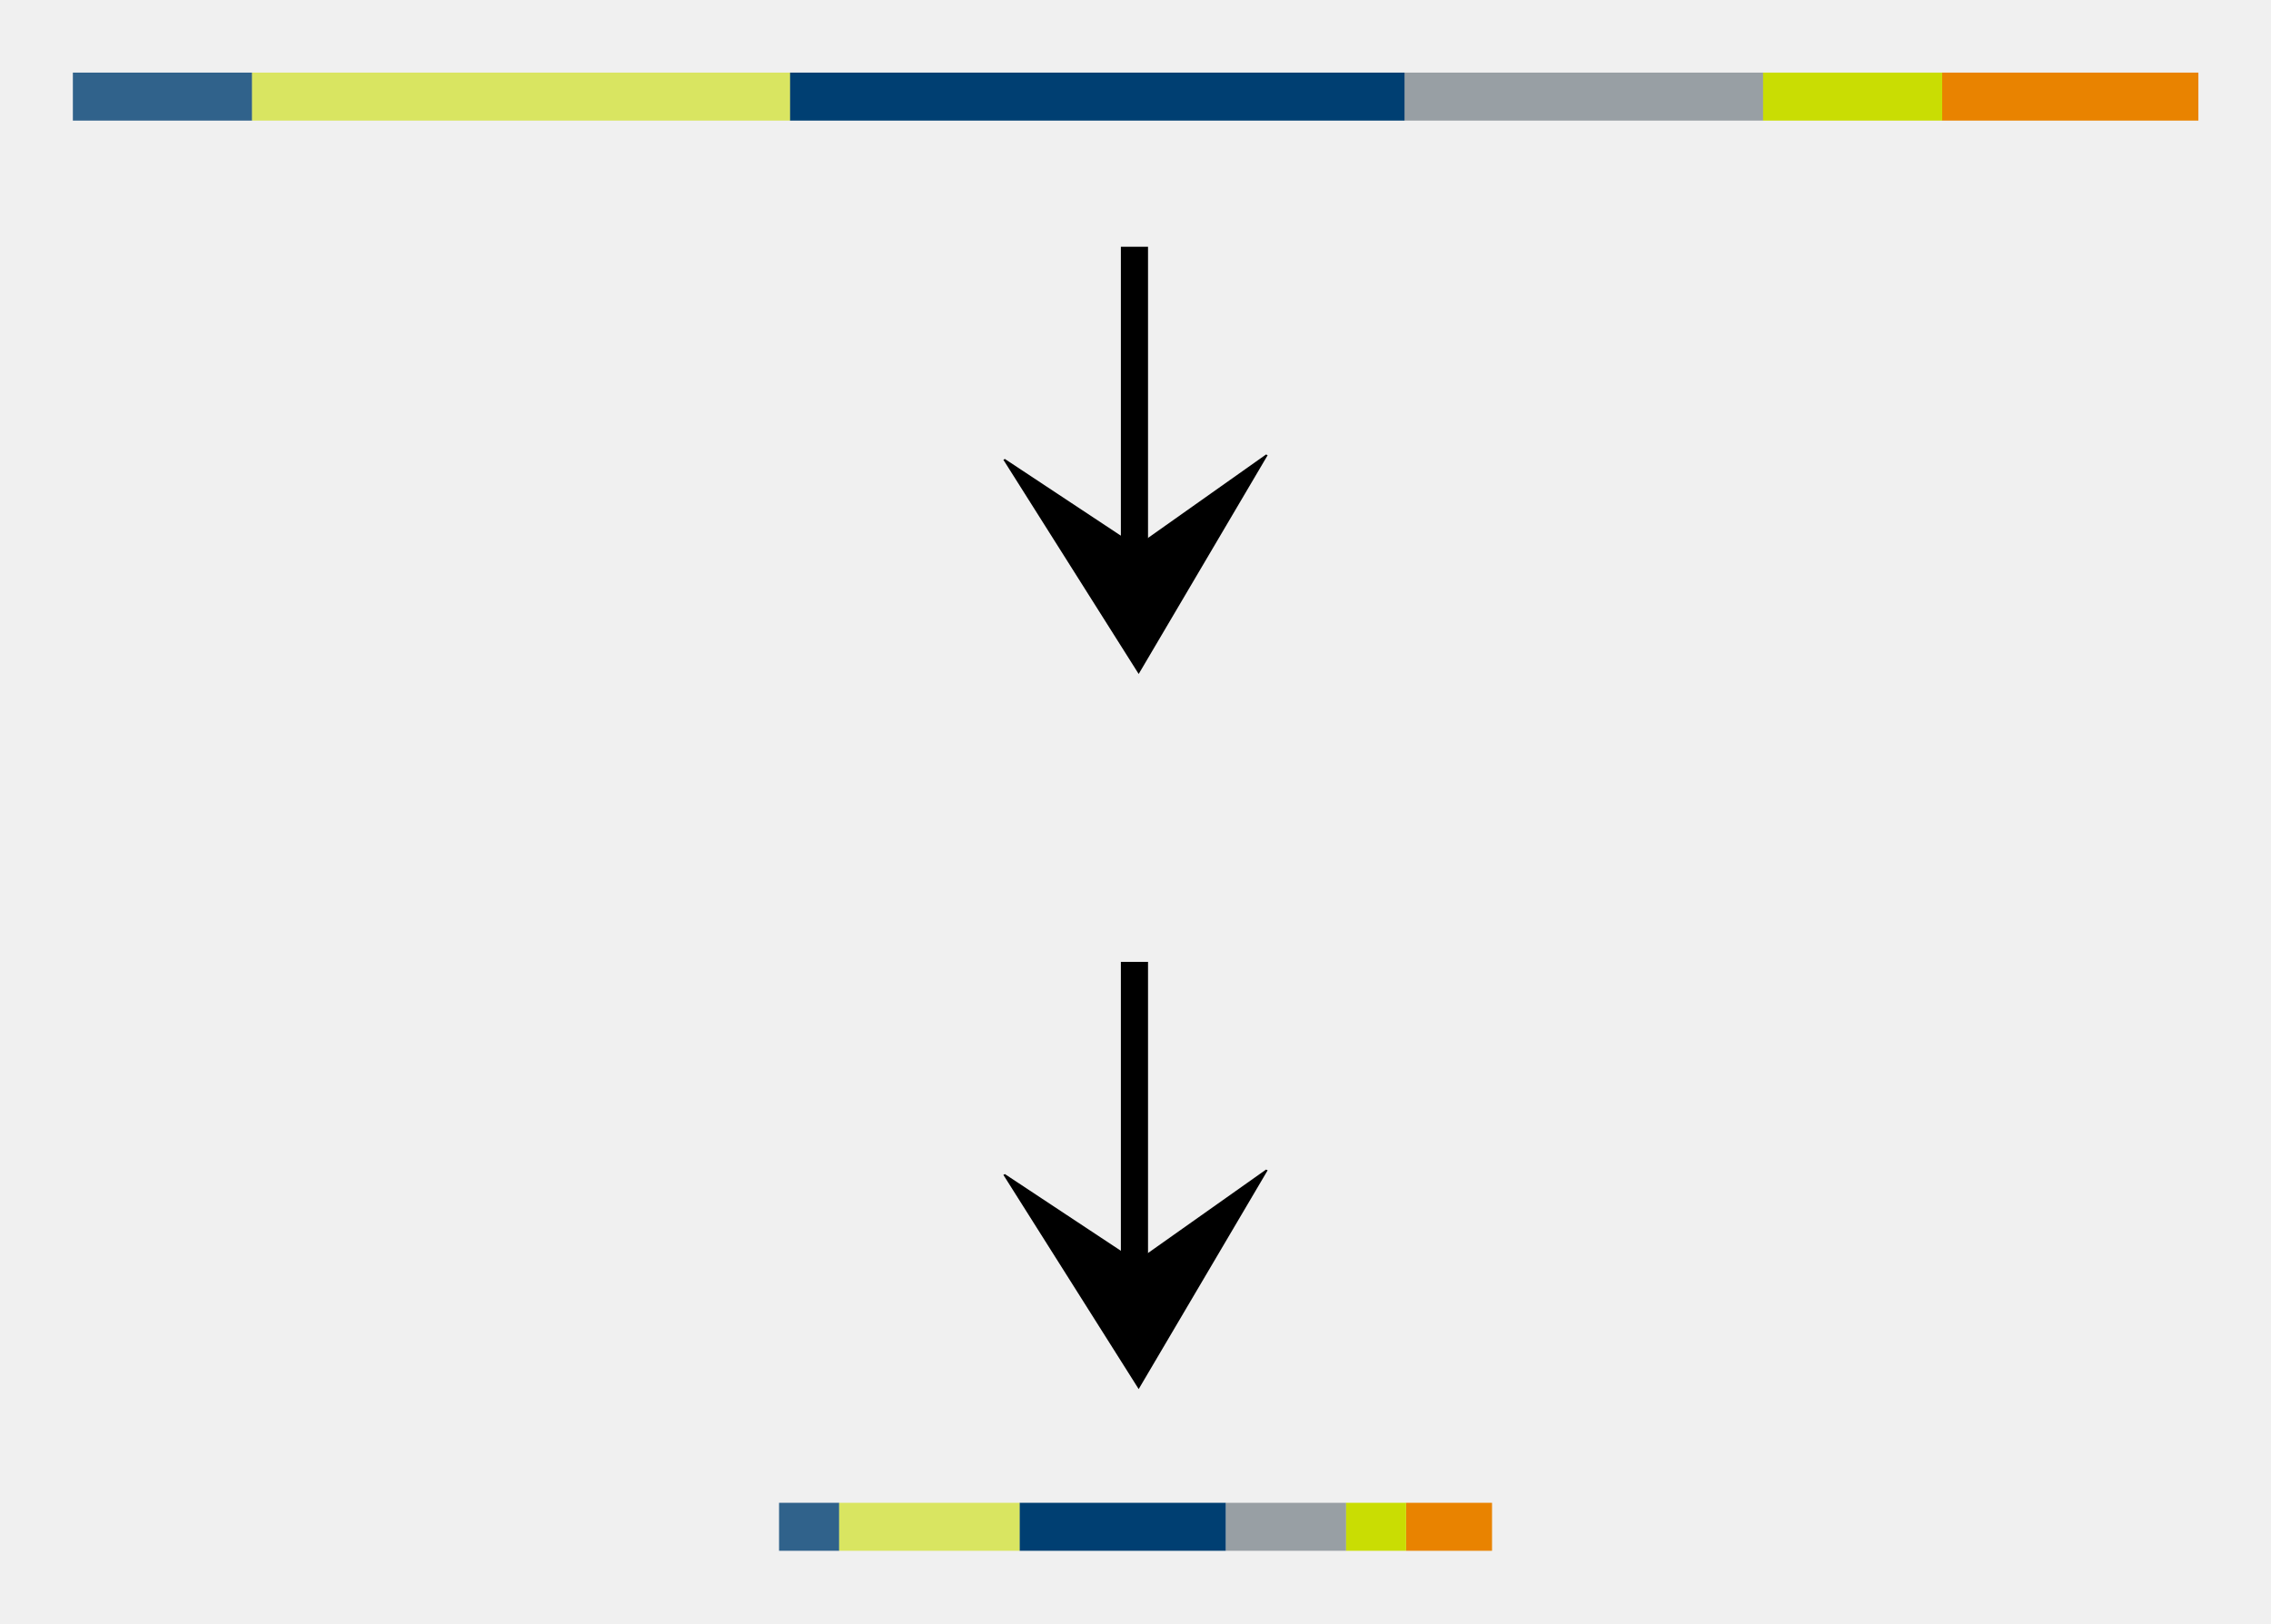
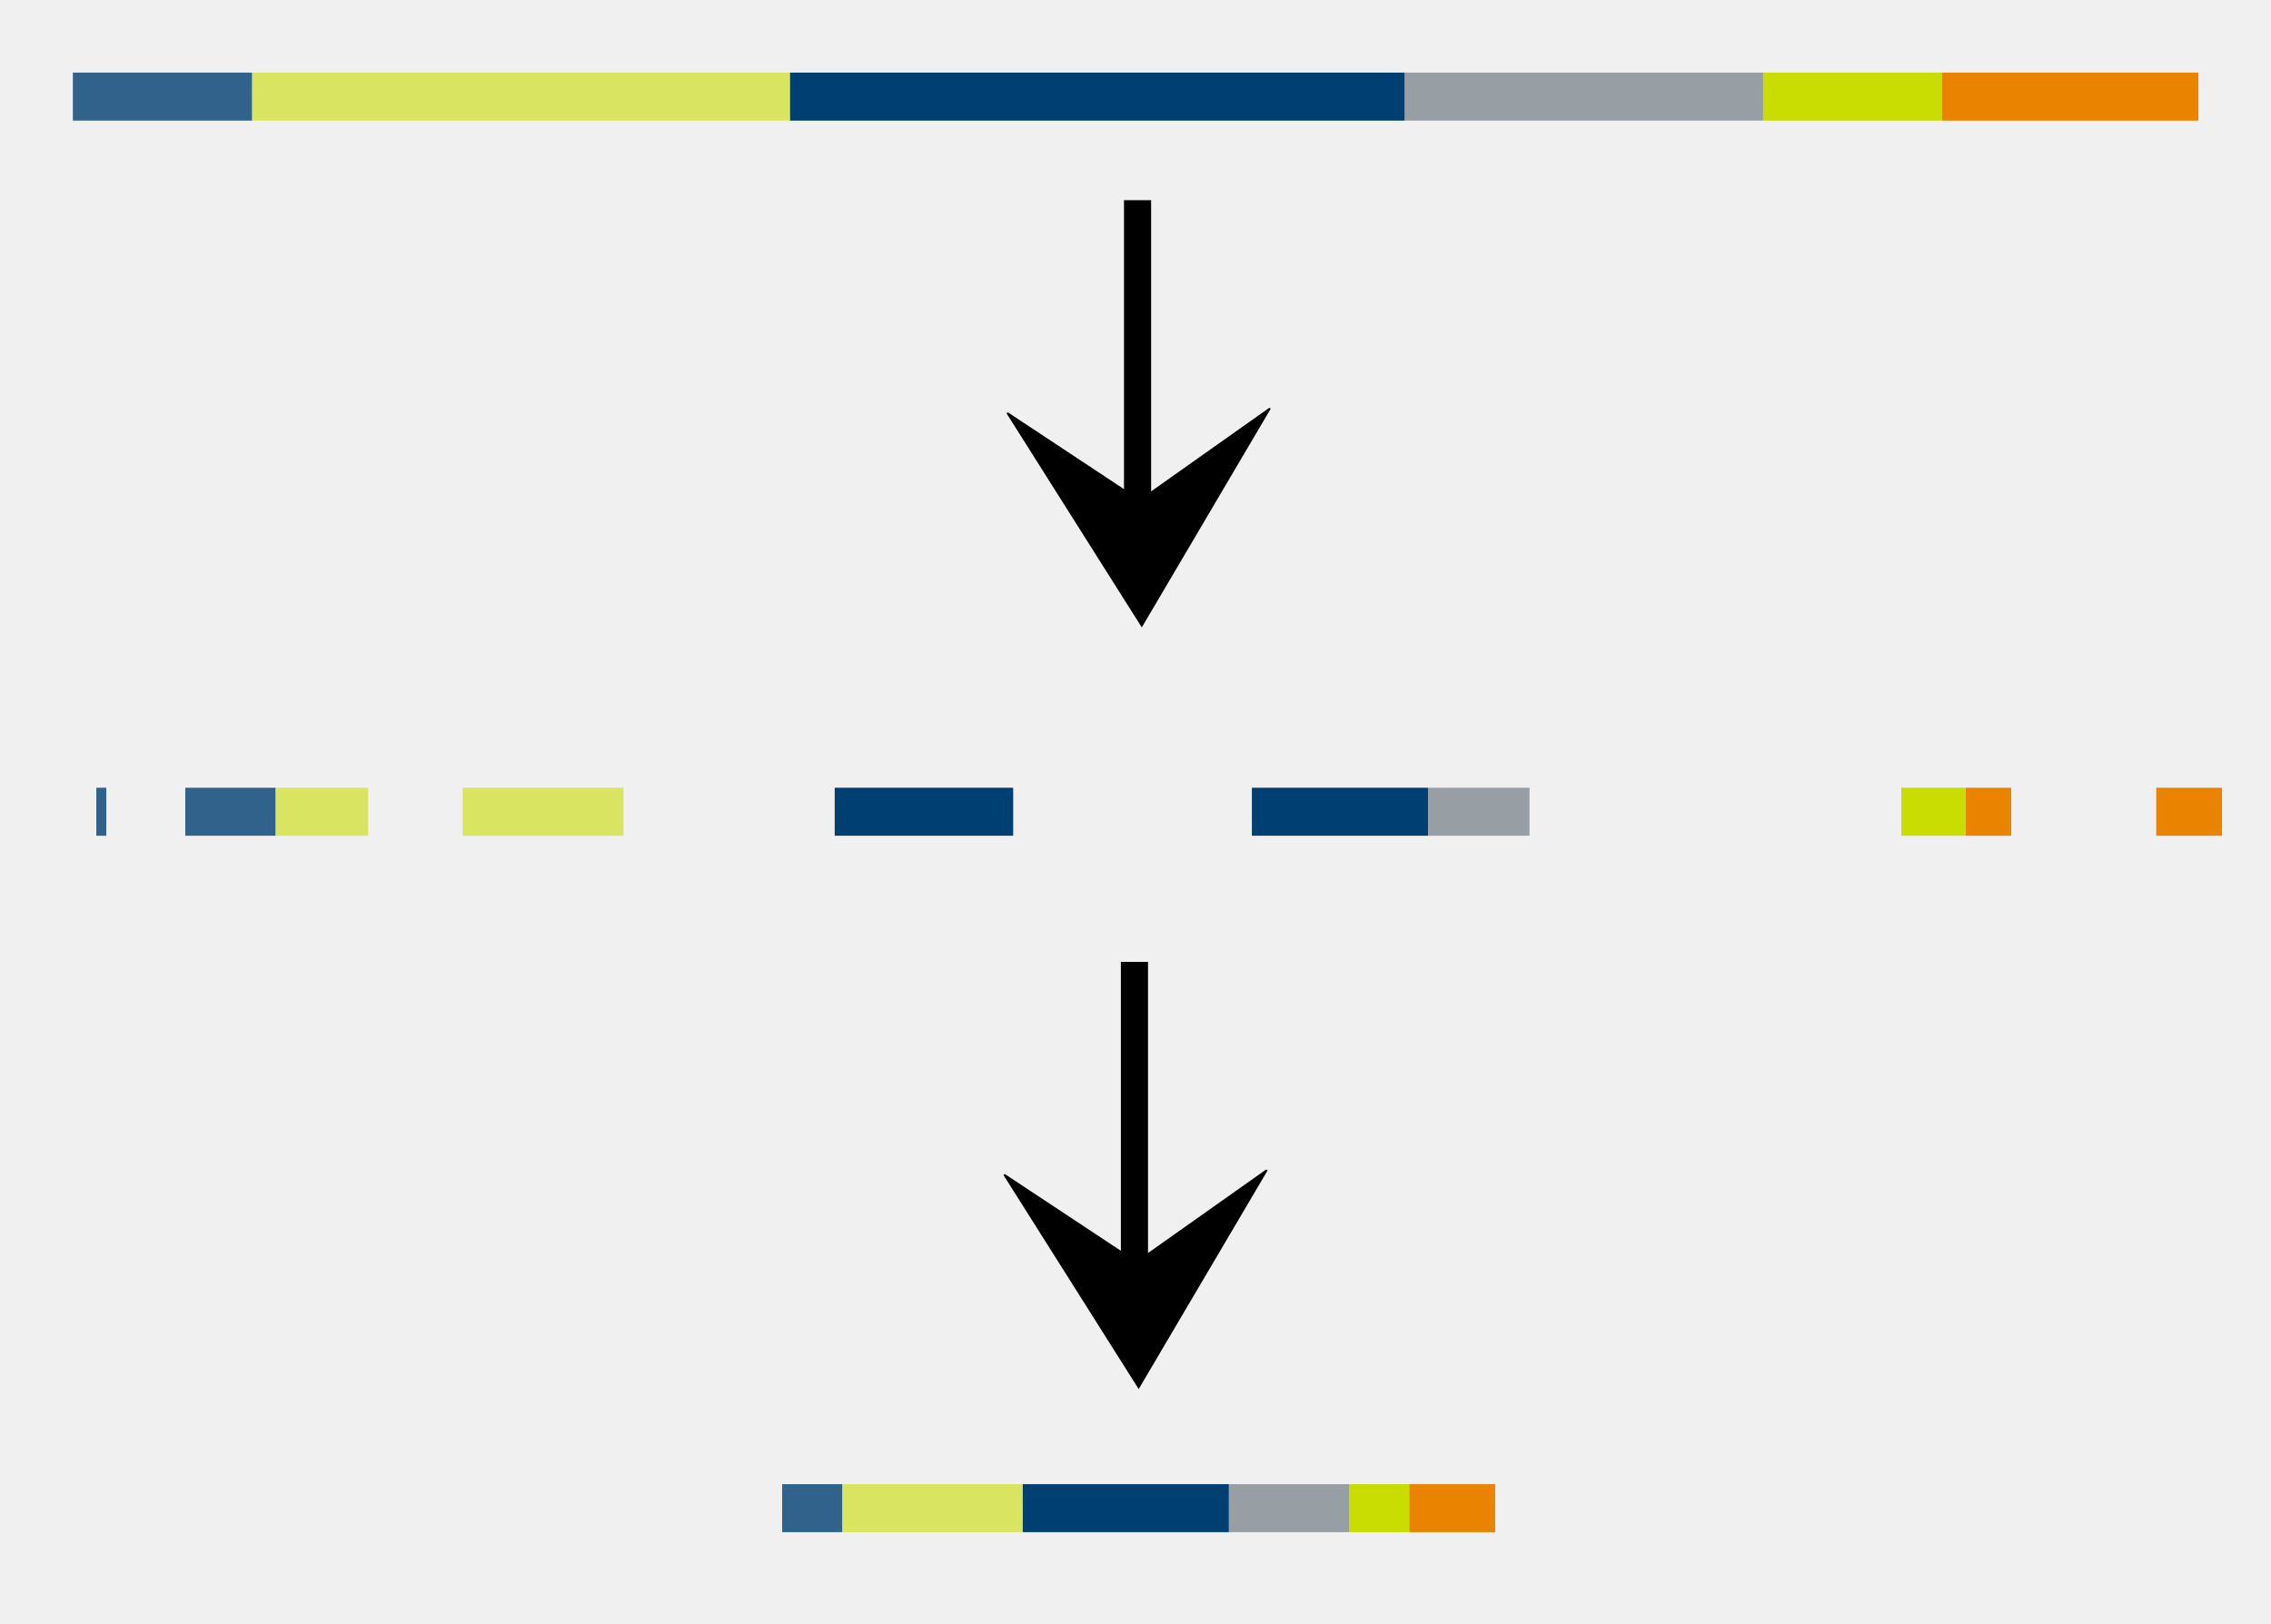
<svg xmlns="http://www.w3.org/2000/svg" width="625.509" height="447.199" id="svg16748" version="1.1">
  <defs id="defs16750">
    <clipPath clipPathUnits="userSpaceOnUse" id="clipPath16908-5">
      <g id="g16910-2" transform="matrix(0.5,0,0,15.4045,50.33019,-6103.155)">
        <rect y="402.261" x="110.295" height="13.074" width="17.034" id="rect16912-8" style="fill:#000000;fill-opacity:1;stroke:#000000;stroke-width:14.768;stroke-miterlimit:3.9;stroke-opacity:1;stroke-dasharray:none;stroke-dashoffset:1.25" />
        <rect y="395.059" x="184.281" height="23.516" width="17.576" id="rect16914-7" style="fill:#000000;fill-opacity:1;stroke:#000000;stroke-width:14.226;stroke-miterlimit:3.9;stroke-opacity:1;stroke-dasharray:none;stroke-dashoffset:1.25" />
        <rect y="396.917" x="255.446" height="21.782" width="58.416" id="rect16916-9" style="fill:#000000;fill-opacity:1;stroke:#000000;stroke-width:12;stroke-miterlimit:3.9;stroke-opacity:1;stroke-dasharray:none;stroke-dashoffset:1.25" />
        <rect y="390.976" x="372.277" height="33.663" width="53.465" id="rect16918-5" style="fill:#000000;fill-opacity:1;stroke:#000000;stroke-width:12;stroke-miterlimit:3.9;stroke-opacity:1;stroke-dasharray:none;stroke-dashoffset:1.25" />
        <rect y="388.006" x="516.832" height="51.485" width="88.119" id="rect16920-1" style="fill:#000000;fill-opacity:1;stroke:#000000;stroke-width:12;stroke-miterlimit:3.9;stroke-opacity:1;stroke-dasharray:none;stroke-dashoffset:1.25" />
        <rect y="383.055" x="652.475" height="35.644" width="26.733" id="rect16922-9" style="fill:#000000;fill-opacity:1;stroke:#000000;stroke-width:12;stroke-miterlimit:3.9;stroke-opacity:1;stroke-dasharray:none;stroke-dashoffset:1.25" />
      </g>
    </clipPath>
-     <clipPath clipPathUnits="userSpaceOnUse" id="clipPath17198">
-       <g transform="matrix(0.5,0,0,15.4045,50.33019,-6103.155)" id="g17200">
-         <rect style="fill:#000000;fill-opacity:1;stroke:#000000;stroke-width:14.768;stroke-miterlimit:3.9;stroke-opacity:1;stroke-dasharray:none;stroke-dashoffset:1.25" id="rect17202" width="17.034" height="13.074" x="110.295" y="402.261" />
-         <rect style="fill:#000000;fill-opacity:1;stroke:#000000;stroke-width:14.226;stroke-miterlimit:3.9;stroke-opacity:1;stroke-dasharray:none;stroke-dashoffset:1.25" id="rect17204" width="17.576" height="23.516" x="184.281" y="395.059" />
-         <rect style="fill:#000000;fill-opacity:1;stroke:#000000;stroke-width:12;stroke-miterlimit:3.9;stroke-opacity:1;stroke-dasharray:none;stroke-dashoffset:1.25" id="rect17206" width="58.416" height="21.782" x="255.446" y="396.917" />
-         <rect style="fill:#000000;fill-opacity:1;stroke:#000000;stroke-width:12;stroke-miterlimit:3.9;stroke-opacity:1;stroke-dasharray:none;stroke-dashoffset:1.25" id="rect17208" width="53.465" height="33.663" x="372.277" y="390.976" />
-         <rect style="fill:#000000;fill-opacity:1;stroke:#000000;stroke-width:12;stroke-miterlimit:3.9;stroke-opacity:1;stroke-dasharray:none;stroke-dashoffset:1.25" id="rect17210" width="88.119" height="51.485" x="516.832" y="388.006" />
-         <rect style="fill:#000000;fill-opacity:1;stroke:#000000;stroke-width:12;stroke-miterlimit:3.9;stroke-opacity:1;stroke-dasharray:none;stroke-dashoffset:1.25" id="rect17212" width="26.733" height="35.644" x="652.475" y="383.055" />
-       </g>
-     </clipPath>
  </defs>
  <g id="layer1" transform="translate(-55.91861,-19.80926)">
-     <g id="g17214" transform="translate(-5.029692,-44.96753)">
-       <g clip-path="url(#clipPath17198)" transform="matrix(2,0,0,0.0649161,-118.4822,275.0643)" id="g14274">
-         <g id="g17173">
-           <path id="path10295-0" d="m 386.708,306.886 -35.3,0 0,-203.661 35.3,0 0,203.661 z m 0,0 0,0 z m -35.3,-203.661 0,0 z" style="fill:#e98300;fill-rule:evenodd;stroke:none;visibility:visible" />
-           <rect transform="matrix(0,1,-1,0,0,0)" id="rect10299-1" height="35.334" width="203.7" y="-386.708" x="103.206" style="fill:none;stroke:none;visibility:visible" />
-           <path id="path10308-4" d="m 351.425,306.886 -24.688,0 0,-203.661 24.688,0 0,203.661 z m 0,0 0,0 z m -24.688,-203.661 0,0 z" style="fill:#c9dd03;fill-rule:evenodd;stroke:none;visibility:visible" />
-           <rect transform="matrix(0,1,-1,0,0,0)" id="rect10312-6" height="24.705" width="203.7" y="-351.425" x="103.225" style="fill:none;stroke:none;visibility:visible" />
-           <path id="path10321-2" d="m 326.754,306.886 -49.392,0 0,-203.661 49.392,0 0,203.661 z m 0,0 0,0 z m -49.392,-203.661 0,0 z" style="fill:#5e6a71;fill-opacity:0.6;fill-rule:evenodd;stroke:#ffffff;stroke-width:0.018;stroke-opacity:0.6;visibility:visible" />
-           <rect transform="matrix(0,1,-1,0,0,0)" id="rect10327-6" height="49.427" width="203.7" y="-326.754" x="103.206" style="fill:none;stroke:none;visibility:visible" />
-           <path id="path10336-5" d="m 277.379,306.886 -84.641,0 0,-203.661 84.641,0 0,203.661 z m 0,0 0,0 z m -84.641,-203.661 0,0 z" style="fill:#003f72;fill-rule:evenodd;stroke:none;visibility:visible" />
-           <rect transform="matrix(0,1,-1,0,0,0)" id="rect10340-7" height="84.658" width="203.68" y="-277.379" x="103.225" style="fill:none;stroke:none;visibility:visible" />
-           <path id="path10349-2" d="m 118.675,306.886 -24.688,0 0,-203.661 24.688,0 0,203.661 z m 0,0 0,0 z m -24.688,-203.661 0,0 z" style="fill:#003f72;fill-opacity:0.8;fill-rule:evenodd;stroke:#ffffff;stroke-width:0.018;stroke-opacity:0.8;visibility:visible" />
-           <rect transform="matrix(0,1,-1,0,0,0)" id="rect10355-8" height="24.722" width="203.68" y="-118.675" x="103.225" style="fill:none;stroke:none;visibility:visible" />
-           <path id="path10364-2" d="m 192.755,306.886 -74.097,0 0,-203.661 74.097,0 0,203.661 z m 0,0 0,0 z m -74.097,-203.661 0,0 z" style="fill:#c9dd03;fill-opacity:0.6;fill-rule:evenodd;stroke:#ffffff;stroke-width:0.018;stroke-opacity:0.6;visibility:visible" />
-           <rect transform="matrix(0,1,-1,0,0,0)" id="rect10370-2" height="74.114" width="203.68" y="-192.755" x="103.225" style="fill:none;stroke:none;visibility:visible" />
-           <rect transform="matrix(0,1,-1,0,0,0)" id="rect10536-8" height="18.819" width="203.661" y="-353.66" x="103.245" style="fill:none;stroke:none;visibility:visible" />
-           <rect transform="matrix(0,1,-1,0,0,0)" id="rect10551-5" height="18.819" width="203.661" y="-120.79" x="103.245" style="fill:none;stroke:none;visibility:visible" />
-           <rect transform="matrix(0,1,-1,0,0,0)" id="rect10581-8" height="18.819" width="203.661" y="-187.79" x="103.245" style="fill:none;stroke:none;visibility:visible" />
-           <rect transform="matrix(0,1,-1,0,0,0)" id="rect10596-3" height="33.27" width="203.661" y="-319.042" x="103.245" style="fill:none;stroke:none;visibility:visible" />
-         </g>
-       </g>
-     </g>
+     <path style="fill:#e98300;fill-rule:evenodd;stroke:none;visibility:visible" d="M 541.375 217 L 541.375 230.219 L 553.938 230.219 L 553.938 217 L 541.375 217 z M 593.906 217 L 593.906 230.219 L 612 230.219 L 612 217 L 593.906 217 z " transform="translate(55.91861,19.80926)" id="path10295-0" />
+     <rect style="fill:none;stroke:none;visibility:visible" x="236.796" y="-667.903" width="13.223" height="70.668" id="rect10299-1" transform="matrix(0,1,-1,0,0,0)" />
+     <rect style="fill:none;stroke:none;visibility:visible" x="236.798" y="-597.338" width="13.223" height="49.409" id="rect10312-6" transform="matrix(0,1,-1,0,0,0)" />
+     <path style="fill:#c9dd03;fill-rule:evenodd;stroke:none;visibility:visible" d="M 523.688 217 L 523.688 230.219 L 541.406 230.219 L 541.406 217 L 523.688 217 z " transform="translate(55.91861,19.80926)" id="path10308-4" />
+     <path style="fill:#5e6a71;fill-opacity:0.6;fill-rule:evenodd;stroke:#ffffff;stroke-width:0.007;stroke-opacity:0.6;visibility:visible" d="M 393.281 217 L 393.281 230.219 L 421.281 230.219 L 421.281 217 L 393.281 217 z " transform="translate(55.91861,19.80926)" id="path10321-2" />
+     <rect style="fill:none;stroke:none;visibility:visible" x="236.796" y="-547.996" width="13.223" height="98.853" id="rect10327-6" transform="matrix(0,1,-1,0,0,0)" />
+     <path style="fill:#003f72;fill-rule:evenodd;stroke:none;visibility:visible" d="M 229.906 217 L 229.906 230.219 L 279.062 230.219 L 279.062 217 L 229.906 217 z M 344.812 217 L 344.812 230.219 L 393.312 230.219 L 393.312 217 L 344.812 217 z " transform="translate(55.91861,19.80926)" id="path10336-5" />
+     <rect style="fill:none;stroke:none;visibility:visible" x="236.798" y="-449.246" width="13.222" height="169.316" id="rect10340-7" transform="matrix(0,1,-1,0,0,0)" />
+     <path style="fill:#003f72;fill-opacity:0.8;fill-rule:evenodd;stroke:#ffffff;stroke-width:0.007;stroke-opacity:0.8;visibility:visible" d="M 26.531 217 L 26.531 230.219 L 29.281 230.219 L 29.281 217 L 26.531 217 z M 51.031 217 L 51.031 230.219 L 75.906 230.219 L 75.906 217 L 51.031 217 z " transform="translate(55.91861,19.80926)" id="path10349-2" />
+     <rect style="fill:none;stroke:none;visibility:visible" x="236.798" y="-131.837" width="13.222" height="49.444" id="rect10355-8" transform="matrix(0,1,-1,0,0,0)" />
+     <path style="fill:#c9dd03;fill-opacity:0.6;fill-rule:evenodd;stroke:#ffffff;stroke-width:0.007;stroke-opacity:0.6;visibility:visible" d="M 75.875 217 L 75.875 230.219 L 101.406 230.219 L 101.406 217 L 75.875 217 z M 127.438 217 L 127.438 230.219 L 171.719 230.219 L 171.719 217 L 127.438 217 z " transform="translate(55.91861,19.80926)" id="path10364-2" />
+     <rect style="fill:none;stroke:none;visibility:visible" x="236.798" y="-279.998" width="13.222" height="148.228" id="rect10370-2" transform="matrix(0,1,-1,0,0,0)" />
+     <rect style="fill:none;stroke:none;visibility:visible" x="236.799" y="-601.808" width="13.221" height="37.637" id="rect10536-8" transform="matrix(0,1,-1,0,0,0)" />
+     <rect style="fill:none;stroke:none;visibility:visible" x="236.799" y="-136.069" width="13.221" height="37.637" id="rect10551-5" transform="matrix(0,1,-1,0,0,0)" />
+     <rect style="fill:none;stroke:none;visibility:visible" x="236.799" y="-270.068" width="13.221" height="37.637" id="rect10581-8" transform="matrix(0,1,-1,0,0,0)" />
+     <rect style="fill:none;stroke:none;visibility:visible" x="236.799" y="-532.573" width="13.221" height="66.539" id="rect10596-3" transform="matrix(0,1,-1,0,0,0)" />
    <g id="g16827-6" transform="matrix(0.534248,0,0,0.3839244,144.2891,213.4277)">
      <path id="path15723-6" d="m 419.459,185.823 c 0,261.989 0,261.989 0,261.989" style="fill:none;stroke:#000000;stroke-width:14;stroke-linecap:butt;stroke-linejoin:miter;stroke-miterlimit:4;stroke-opacity:1;stroke-dasharray:none" />
      <path id="path16677-5" d="M 487.662,335.222 420.541,401.26 352.338,338.469 421.624,491.116 z" style="fill:#000000;fill-opacity:1;stroke:#000000;stroke-width:1px;stroke-linecap:butt;stroke-linejoin:miter;stroke-opacity:1" />
    </g>
    <g id="g17065">
      <path id="path10295-0-1" d="m 661.428,53.031 -70.6,0 0,-13.221 70.6,0 0,13.221 z m 0,0 0,0 z m -70.6,-13.221 0,0 z" style="fill:#e98300;fill-rule:evenodd;stroke:none;visibility:visible" />
      <rect transform="matrix(0,1,-1,0,0,0)" id="rect10299-1-5" height="70.668" width="13.223" y="-661.428" x="39.809" style="fill:none;stroke:none;visibility:visible" />
      <path id="path10308-4-5" d="m 590.862,53.031 -49.375,0 0,-13.221 49.375,0 0,13.221 z m 0,0 0,0 z m -49.375,-13.221 0,0 z" style="fill:#c9dd03;fill-rule:evenodd;stroke:none;visibility:visible" />
      <rect transform="matrix(0,1,-1,0,0,0)" id="rect10312-6-7" height="49.409" width="13.223" y="-590.862" x="39.811" style="fill:none;stroke:none;visibility:visible" />
      <path id="path10321-2-5" d="m 541.521,53.031 -98.785,0 0,-13.221 98.785,0 0,13.221 z m 0,0 0,0 z m -98.785,-13.221 0,0 z" style="fill:#5e6a71;fill-opacity:0.6;fill-rule:evenodd;stroke:#ffffff;stroke-width:0.007;stroke-opacity:0.6;visibility:visible" />
      <rect transform="matrix(0,1,-1,0,0,0)" id="rect10327-6-3" height="98.853" width="13.223" y="-541.521" x="39.809" style="fill:none;stroke:none;visibility:visible" />
      <path id="path10336-5-0" d="m 442.77,53.031 -169.282,0 0,-13.221 169.282,0 0,13.221 z m 0,0 0,0 z m -169.282,-13.221 0,0 z" style="fill:#003f72;fill-rule:evenodd;stroke:none;visibility:visible" />
      <rect transform="matrix(0,1,-1,0,0,0)" id="rect10340-7-3" height="169.316" width="13.222" y="-442.77" x="39.811" style="fill:none;stroke:none;visibility:visible" />
      <path id="path10349-2-0" d="m 125.362,53.031 -49.375,0 0,-13.221 49.375,0 0,13.221 z m 0,0 0,0 z m -49.375,-13.221 0,0 z" style="fill:#003f72;fill-opacity:0.8;fill-rule:evenodd;stroke:#ffffff;stroke-width:0.007;stroke-opacity:0.8;visibility:visible" />
      <rect transform="matrix(0,1,-1,0,0,0)" id="rect10355-8-2" height="49.444" width="13.222" y="-125.362" x="39.811" style="fill:none;stroke:none;visibility:visible" />
      <path id="path10364-2-2" d="m 273.522,53.031 -148.194,0 0,-13.221 148.194,0 0,13.221 z m 0,0 0,0 z m -148.194,-13.221 0,0 z" style="fill:#c9dd03;fill-opacity:0.6;fill-rule:evenodd;stroke:#ffffff;stroke-width:0.007;stroke-opacity:0.6;visibility:visible" />
      <rect transform="matrix(0,1,-1,0,0,0)" id="rect10370-2-8" height="148.228" width="13.222" y="-273.522" x="39.811" style="fill:none;stroke:none;visibility:visible" />
      <rect transform="matrix(0,1,-1,0,0,0)" id="rect10536-8-9" height="37.637" width="13.221" y="-595.333" x="39.812" style="fill:none;stroke:none;visibility:visible" />
      <rect transform="matrix(0,1,-1,0,0,0)" id="rect10551-5-7" height="37.637" width="13.221" y="-129.593" x="39.812" style="fill:none;stroke:none;visibility:visible" />
      <rect transform="matrix(0,1,-1,0,0,0)" id="rect10581-8-5" height="37.637" width="13.221" y="-263.593" x="39.812" style="fill:none;stroke:none;visibility:visible" />
      <rect transform="matrix(0,1,-1,0,0,0)" id="rect10596-3-9" height="66.539" width="13.221" y="-526.098" x="39.812" style="fill:none;stroke:none;visibility:visible" />
    </g>
-     <g transform="matrix(0.3354352,0,0,1,245.0073,393.9746)" id="g17065-5">
+     <g transform="matrix(0.3354352,0,0,1,245.8625,388.8433)" id="g17065-5">
      <path id="path10295-0-1-7" d="m 661.428,53.031 -70.6,0 0,-13.221 70.6,0 0,13.221 z m 0,0 0,0 z m -70.6,-13.221 0,0 z" style="fill:#e98300;fill-rule:evenodd;stroke:none;visibility:visible" />
      <rect transform="matrix(0,1,-1,0,0,0)" id="rect10299-1-5-9" height="70.668" width="13.223" y="-661.428" x="39.809" style="fill:none;stroke:none;visibility:visible" />
      <path id="path10308-4-5-0" d="m 590.862,53.031 -49.375,0 0,-13.221 49.375,0 0,13.221 z m 0,0 0,0 z m -49.375,-13.221 0,0 z" style="fill:#c9dd03;fill-rule:evenodd;stroke:none;visibility:visible" />
      <rect transform="matrix(0,1,-1,0,0,0)" id="rect10312-6-7-4" height="49.409" width="13.223" y="-590.862" x="39.811" style="fill:none;stroke:none;visibility:visible" />
      <path id="path10321-2-5-3" d="m 541.521,53.031 -98.785,0 0,-13.221 98.785,0 0,13.221 z m 0,0 0,0 z m -98.785,-13.221 0,0 z" style="fill:#5e6a71;fill-opacity:0.6;fill-rule:evenodd;stroke:#ffffff;stroke-width:0.007;stroke-opacity:0.6;visibility:visible" />
      <rect transform="matrix(0,1,-1,0,0,0)" id="rect10327-6-3-8" height="98.853" width="13.223" y="-541.521" x="39.809" style="fill:none;stroke:none;visibility:visible" />
      <path id="path10336-5-0-3" d="m 442.77,53.031 -169.282,0 0,-13.221 169.282,0 0,13.221 z m 0,0 0,0 z m -169.282,-13.221 0,0 z" style="fill:#003f72;fill-rule:evenodd;stroke:none;visibility:visible" />
      <rect transform="matrix(0,1,-1,0,0,0)" id="rect10340-7-3-2" height="169.316" width="13.222" y="-442.77" x="39.811" style="fill:none;stroke:none;visibility:visible" />
      <path id="path10349-2-0-3" d="m 125.362,53.031 -49.375,0 0,-13.221 49.375,0 0,13.221 z m 0,0 0,0 z m -49.375,-13.221 0,0 z" style="fill:#003f72;fill-opacity:0.8;fill-rule:evenodd;stroke:#ffffff;stroke-width:0.007;stroke-opacity:0.8;visibility:visible" />
      <rect transform="matrix(0,1,-1,0,0,0)" id="rect10355-8-2-5" height="49.444" width="13.222" y="-125.362" x="39.811" style="fill:none;stroke:none;visibility:visible" />
      <path id="path10364-2-2-1" d="m 273.522,53.031 -148.194,0 0,-13.221 148.194,0 0,13.221 z m 0,0 0,0 z m -148.194,-13.221 0,0 z" style="fill:#c9dd03;fill-opacity:0.6;fill-rule:evenodd;stroke:#ffffff;stroke-width:0.007;stroke-opacity:0.6;visibility:visible" />
      <rect transform="matrix(0,1,-1,0,0,0)" id="rect10370-2-8-9" height="148.228" width="13.222" y="-273.522" x="39.811" style="fill:none;stroke:none;visibility:visible" />
      <rect transform="matrix(0,1,-1,0,0,0)" id="rect10536-8-9-8" height="37.637" width="13.221" y="-595.333" x="39.812" style="fill:none;stroke:none;visibility:visible" />
      <rect transform="matrix(0,1,-1,0,0,0)" id="rect10551-5-7-9" height="37.637" width="13.221" y="-129.593" x="39.812" style="fill:none;stroke:none;visibility:visible" />
      <rect transform="matrix(0,1,-1,0,0,0)" id="rect10581-8-5-7" height="37.637" width="13.221" y="-263.593" x="39.812" style="fill:none;stroke:none;visibility:visible" />
      <rect transform="matrix(0,1,-1,0,0,0)" id="rect10596-3-9-5" height="66.539" width="13.221" y="-526.098" x="39.812" style="fill:none;stroke:none;visibility:visible" />
    </g>
-     <g id="g16827-6-1" transform="matrix(0.534248,0,0,0.3839244,144.2891,16.44045)">
+     <g id="g16827-6-1" transform="matrix(0.534248,0,0,0.3839244,145.1443,3.612201)">
      <path id="path15723-6-9" d="m 419.459,185.823 c 0,261.989 0,261.989 0,261.989" style="fill:none;stroke:#000000;stroke-width:14;stroke-linecap:butt;stroke-linejoin:miter;stroke-miterlimit:4;stroke-opacity:1;stroke-dasharray:none" />
      <path id="path16677-5-7" d="M 487.662,335.222 420.541,401.26 352.338,338.469 421.624,491.116 z" style="fill:#000000;fill-opacity:1;stroke:#000000;stroke-width:1px;stroke-linecap:butt;stroke-linejoin:miter;stroke-opacity:1" />
    </g>
  </g>
</svg>
